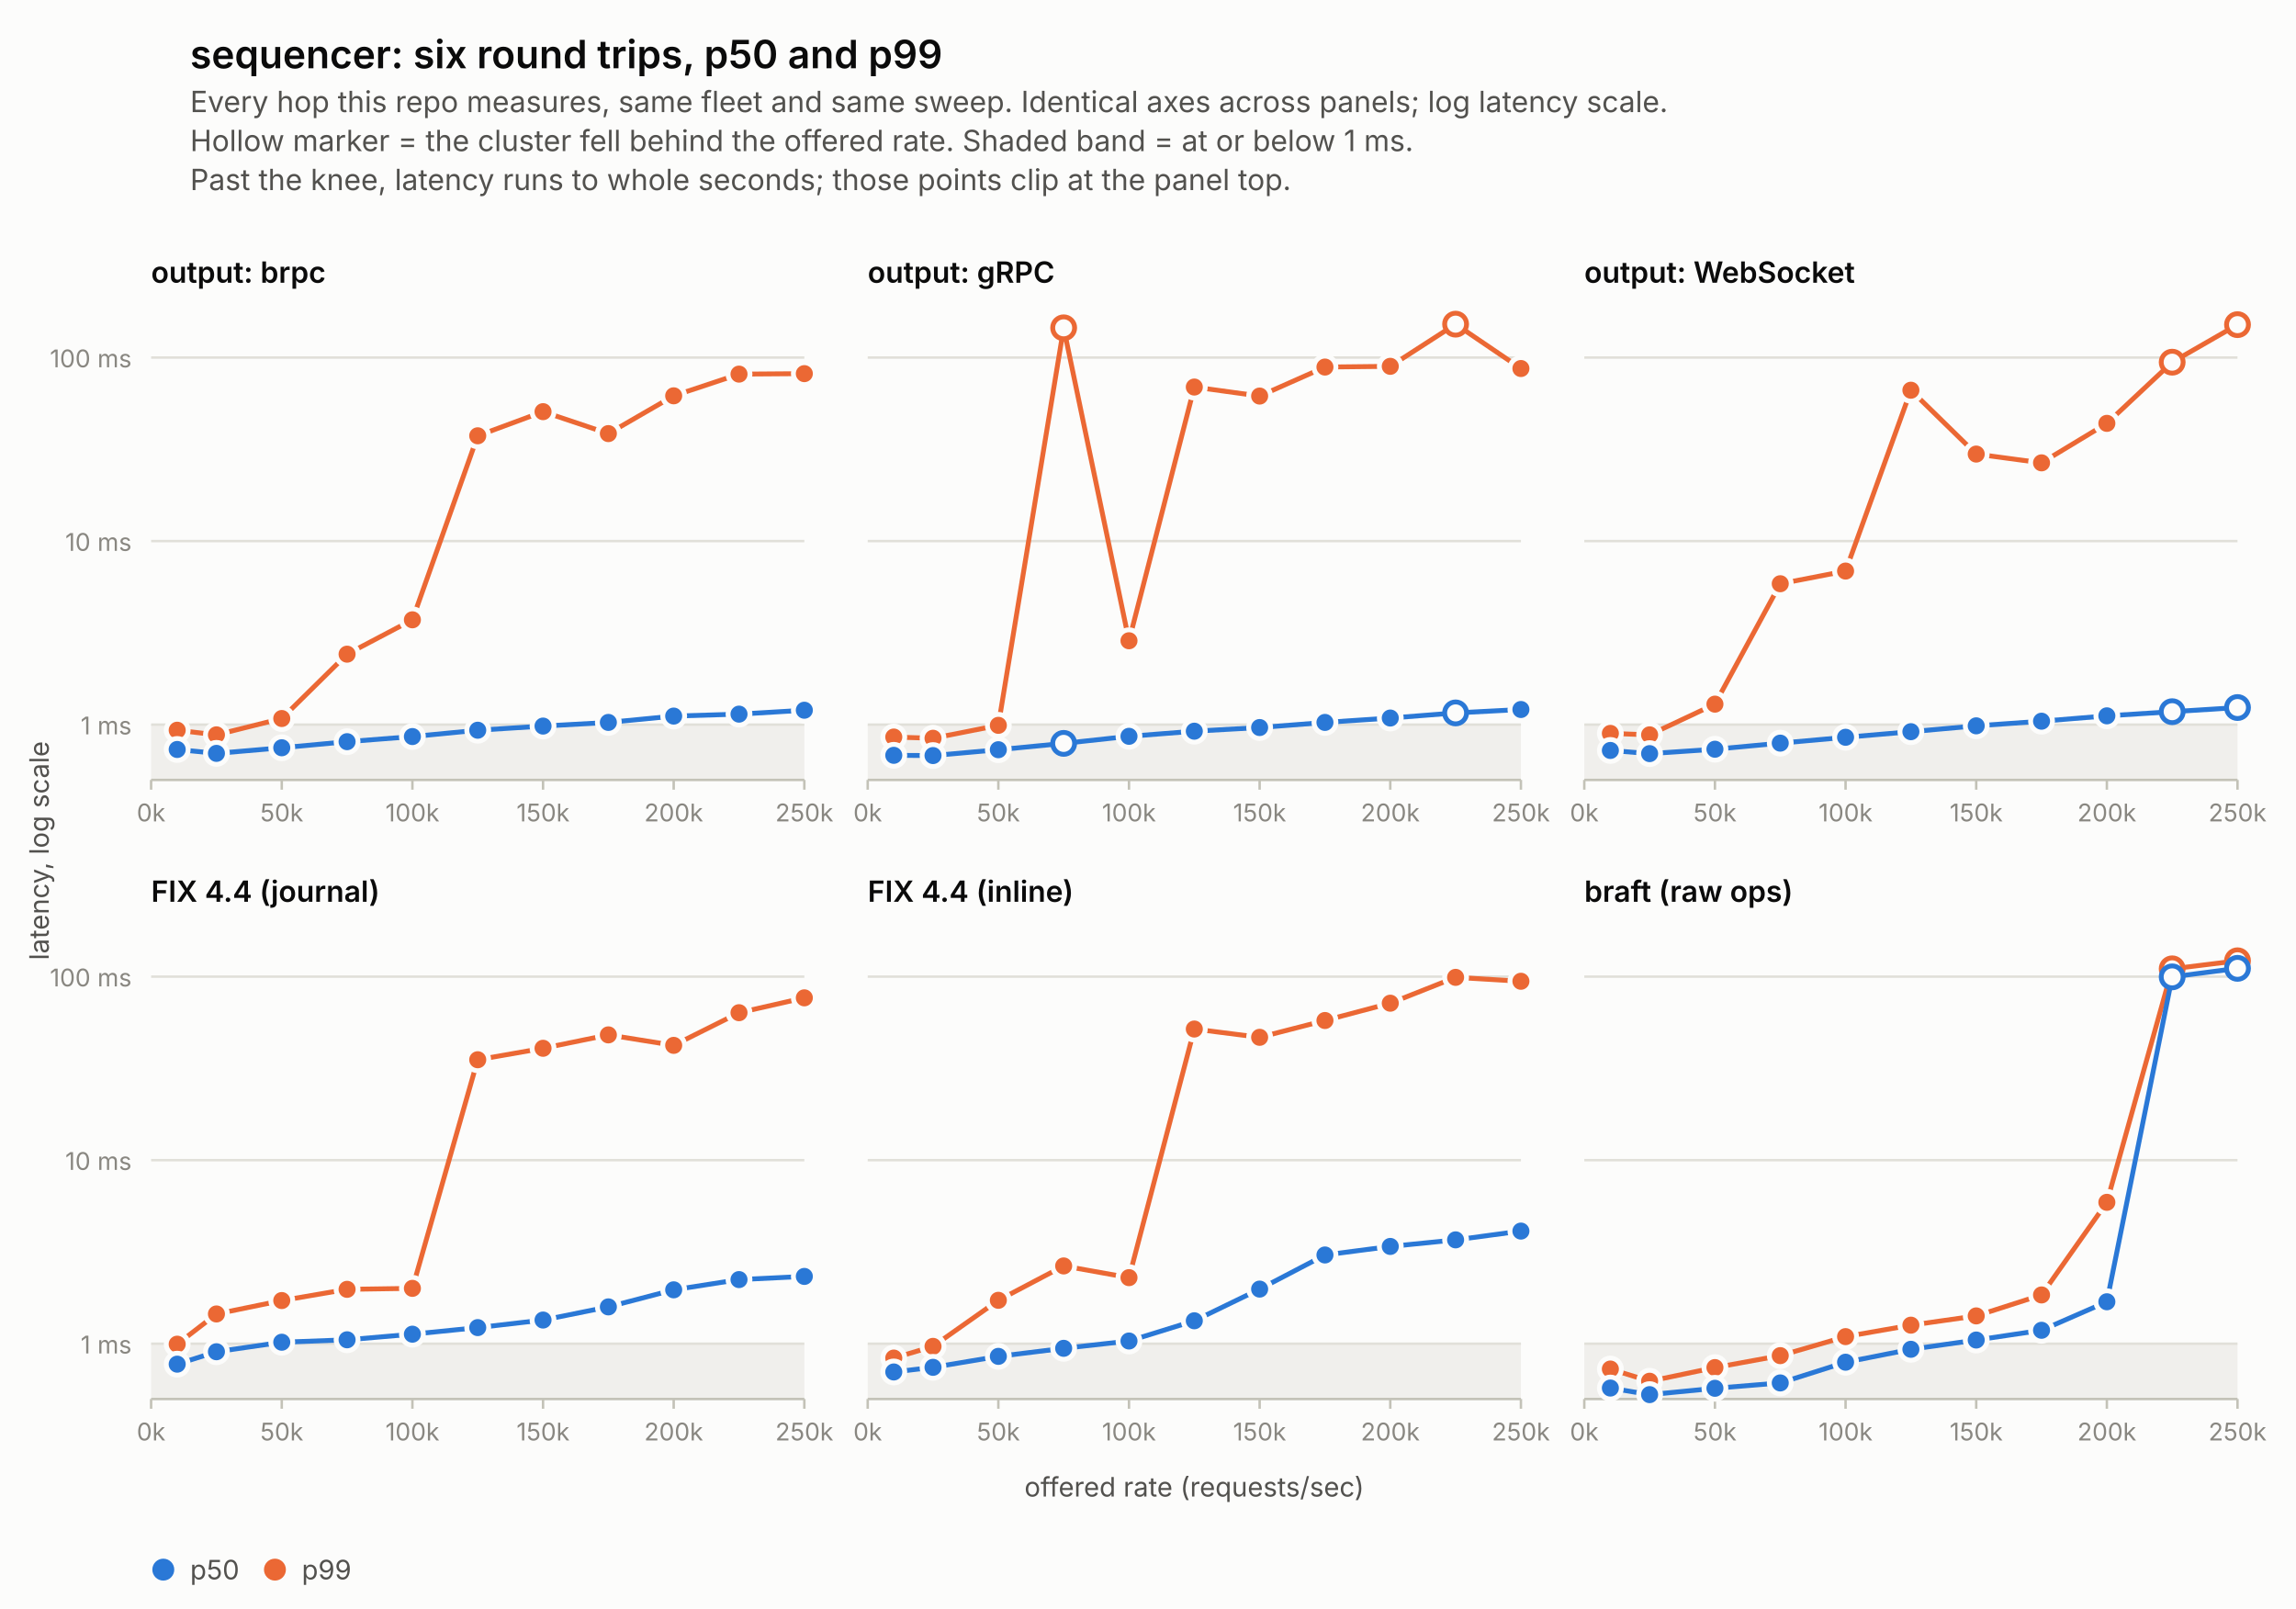
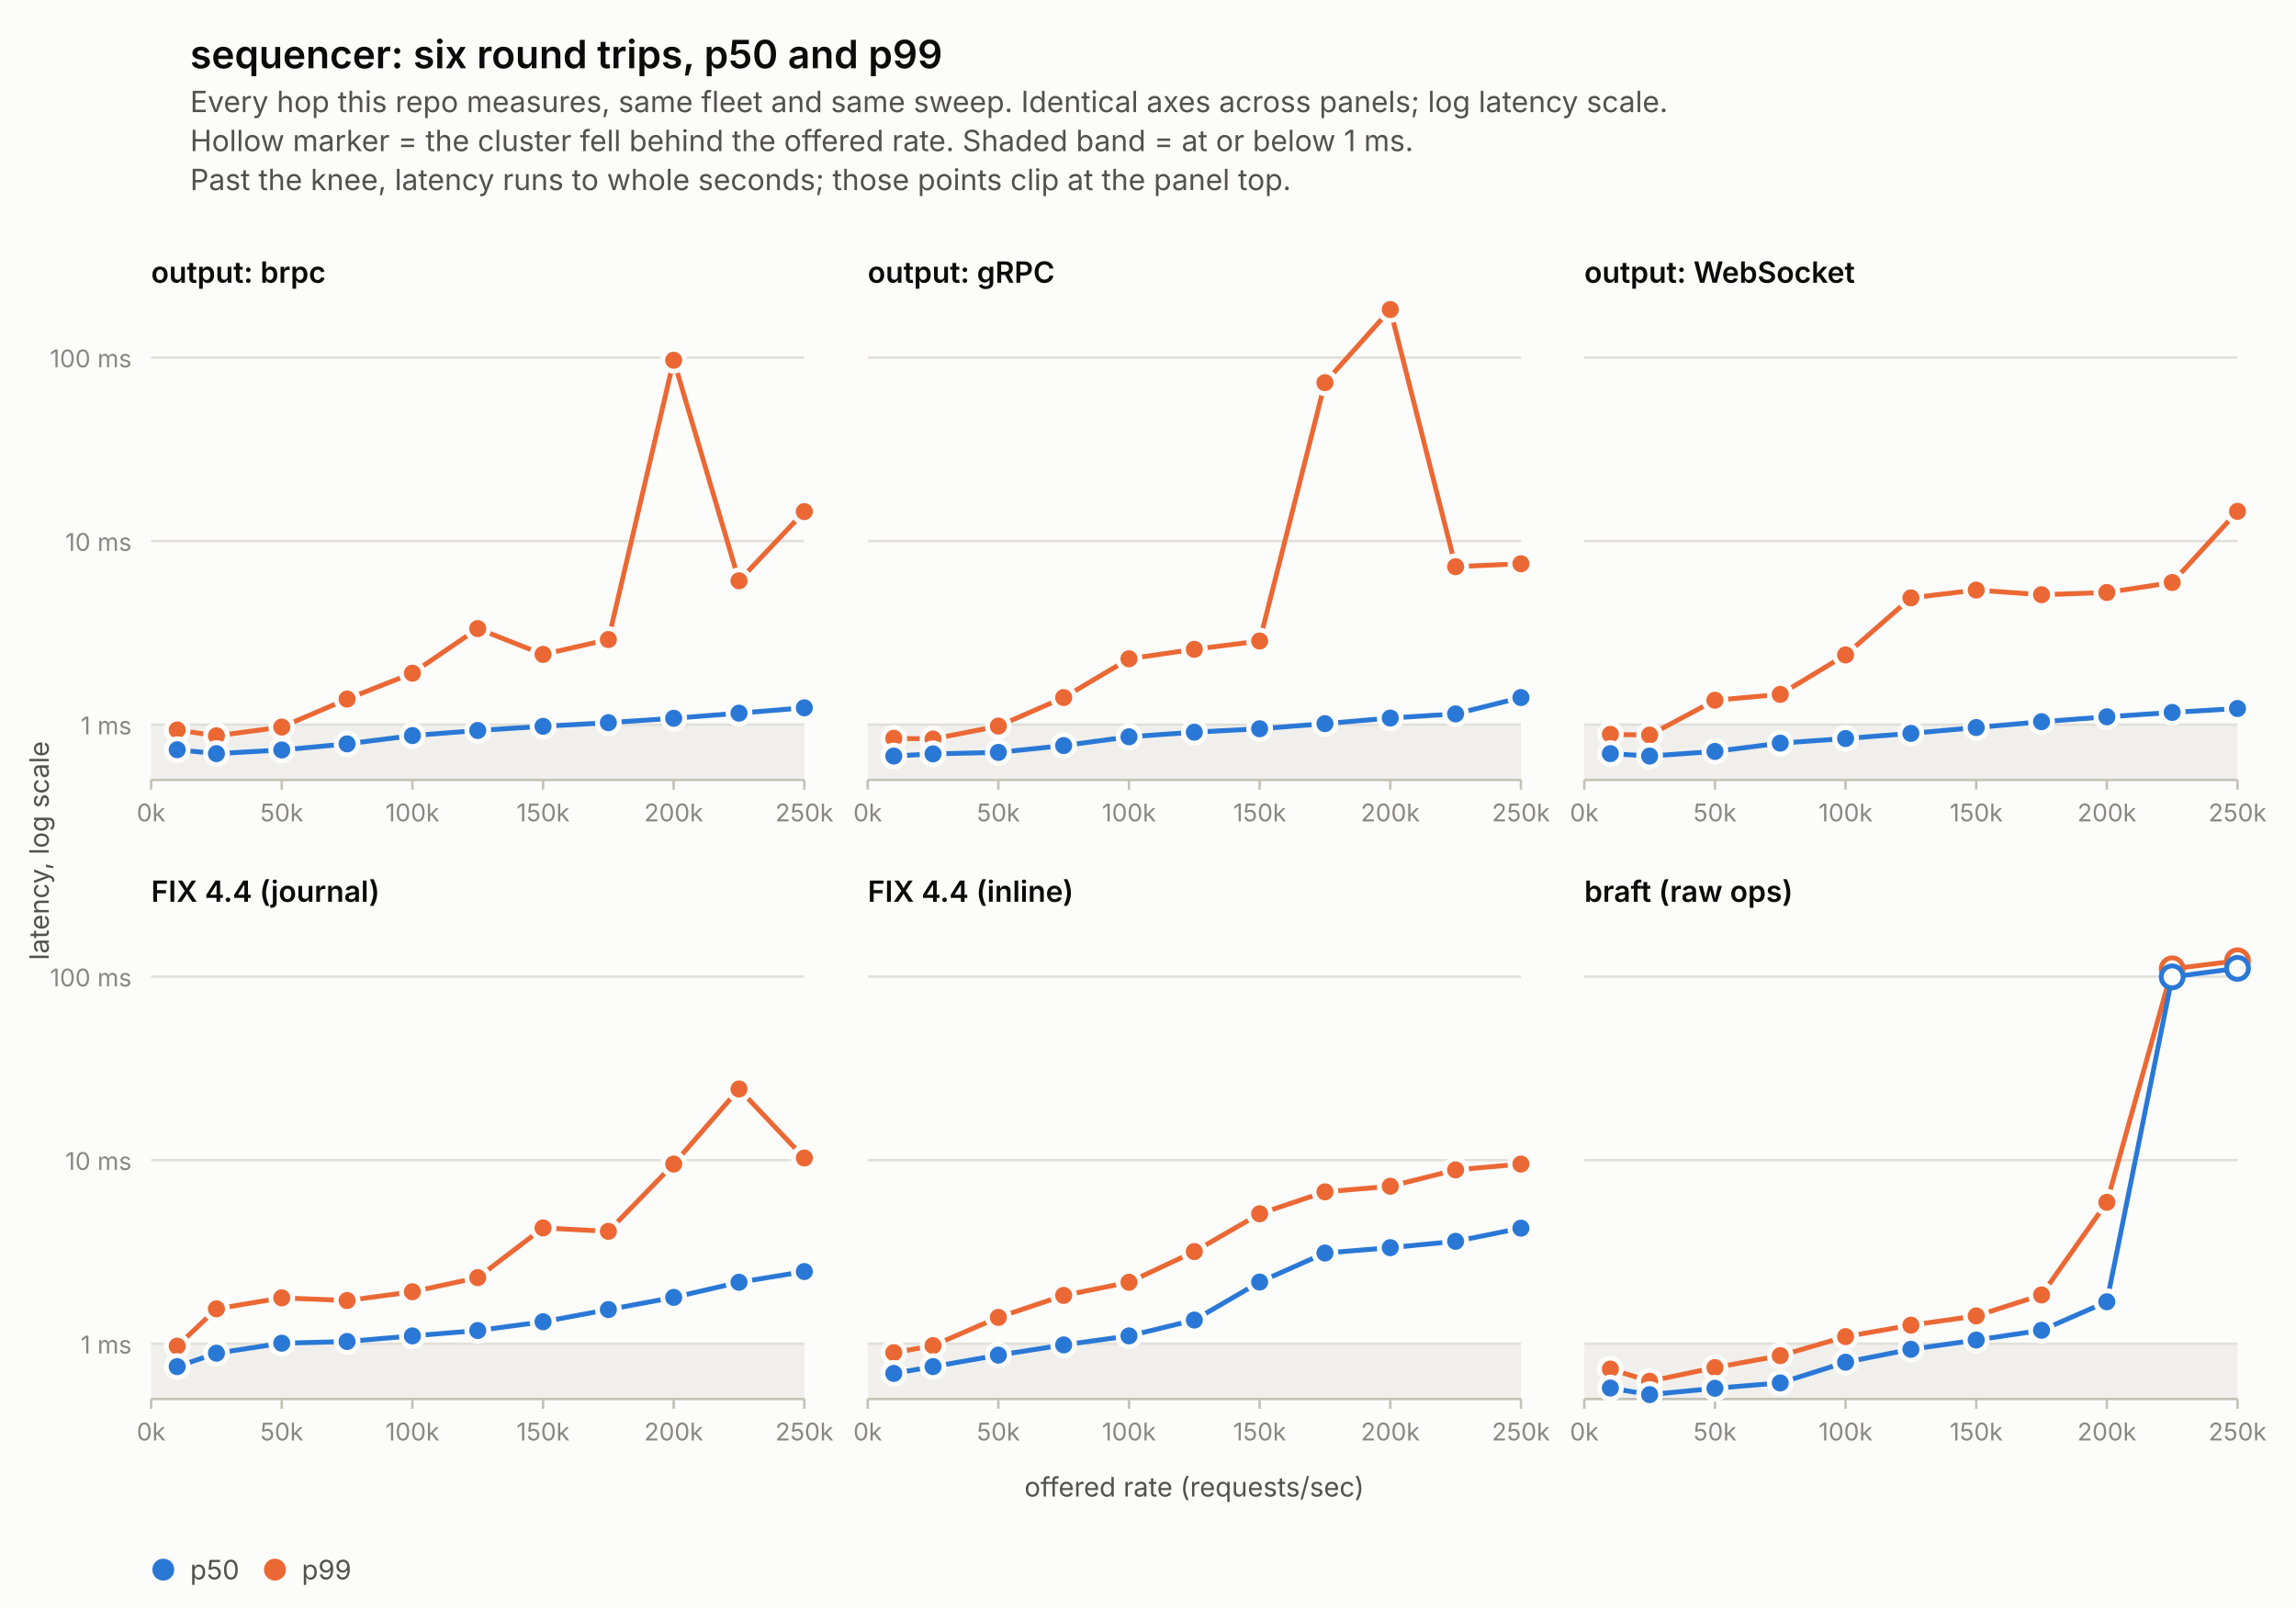
<svg xmlns="http://www.w3.org/2000/svg" width="942" height="660" viewBox="0 0 942 660" font-family="system-ui,-apple-system,&quot;Segoe UI&quot;,sans-serif" role="img" aria-label="sequencer: six round trips, p50 and p99">
  <rect width="942" height="660" fill="#fcfcfb" />
  <text x="78" y="28" font-size="16" font-weight="600" fill="#0b0b0b">sequencer: six round trips, p50 and p99</text>
  <text x="78" y="46" font-size="12" fill="#52514e">Every hop this repo measures, same fleet and same sweep. Identical axes across panels; log latency scale.</text>
  <text x="78" y="62" font-size="12" fill="#52514e">Hollow marker = the cluster fell behind the offered rate. Shaded band = at or below 1 ms.</text>
  <text x="78" y="78" font-size="12" fill="#52514e">Past the knee, latency runs to whole seconds; those points clip at the panel top.</text>
  <defs>
    <clipPath id="pan0">
      <rect x="56" y="118" width="280" height="208" />
    </clipPath>
    <clipPath id="pan1">
      <rect x="350" y="118" width="280" height="208" />
    </clipPath>
    <clipPath id="pan2">
      <rect x="644" y="118" width="280" height="208" />
    </clipPath>
    <clipPath id="pan3">
      <rect x="56" y="372" width="280" height="208" />
    </clipPath>
    <clipPath id="pan4">
      <rect x="350" y="372" width="280" height="208" />
    </clipPath>
    <clipPath id="pan5">
      <rect x="644" y="372" width="280" height="208" />
    </clipPath>
  </defs>
  <rect x="62" y="297.3" width="268" height="22.7" fill="#f0efec" />
  <line x1="62" y1="297.3" x2="330" y2="297.3" stroke="#e1e0d9" stroke-width="1" />
  <text x="54" y="301.3" font-size="10" fill="#898781" text-anchor="end">1 ms</text>
  <line x1="62" y1="222.0" x2="330" y2="222.0" stroke="#e1e0d9" stroke-width="1" />
  <text x="54" y="226.0" font-size="10" fill="#898781" text-anchor="end">10 ms</text>
  <line x1="62" y1="146.7" x2="330" y2="146.7" stroke="#e1e0d9" stroke-width="1" />
  <text x="54" y="150.7" font-size="10" fill="#898781" text-anchor="end">100 ms</text>
  <line x1="62" y1="320" x2="330" y2="320" stroke="#c3c2b7" stroke-width="1" />
  <line x1="62.0" y1="320" x2="62.0" y2="324" stroke="#c3c2b7" stroke-width="1" />
  <text x="62.0" y="337" font-size="10" fill="#898781" text-anchor="middle">0k</text>
  <line x1="115.6" y1="320" x2="115.6" y2="324" stroke="#c3c2b7" stroke-width="1" />
  <text x="115.6" y="337" font-size="10" fill="#898781" text-anchor="middle">50k</text>
  <line x1="169.2" y1="320" x2="169.2" y2="324" stroke="#c3c2b7" stroke-width="1" />
  <text x="169.2" y="337" font-size="10" fill="#898781" text-anchor="middle">100k</text>
  <line x1="222.8" y1="320" x2="222.8" y2="324" stroke="#c3c2b7" stroke-width="1" />
  <text x="222.8" y="337" font-size="10" fill="#898781" text-anchor="middle">150k</text>
  <line x1="276.4" y1="320" x2="276.4" y2="324" stroke="#c3c2b7" stroke-width="1" />
  <text x="276.4" y="337" font-size="10" fill="#898781" text-anchor="middle">200k</text>
  <line x1="330.0" y1="320" x2="330.0" y2="324" stroke="#c3c2b7" stroke-width="1" />
  <text x="330.0" y="337" font-size="10" fill="#898781" text-anchor="middle">250k</text>
  <text x="62" y="116" font-size="12" font-weight="600" fill="#0b0b0b">output: brpc</text>
  <g clip-path="url(#pan0)">
-     <path d="M72.7,299.6 L88.8,301.5 L115.6,294.8 L142.4,268.4 L169.2,254.3 L196.0,178.8 L222.8,168.9 L249.6,177.9 L276.4,162.4 L303.2,153.5 L330.0,153.3" fill="none" stroke="#eb6834" stroke-width="2" stroke-linejoin="round" stroke-linecap="round" />
-     <circle cx="72.7" cy="299.6" r="4.5" fill="#eb6834" stroke="#fcfcfb" stroke-width="2" />
-     <circle cx="88.8" cy="301.5" r="4.5" fill="#eb6834" stroke="#fcfcfb" stroke-width="2" />
-     <circle cx="115.6" cy="294.8" r="4.5" fill="#eb6834" stroke="#fcfcfb" stroke-width="2" />
-     <circle cx="142.4" cy="268.4" r="4.5" fill="#eb6834" stroke="#fcfcfb" stroke-width="2" />
-     <circle cx="169.2" cy="254.3" r="4.5" fill="#eb6834" stroke="#fcfcfb" stroke-width="2" />
-     <circle cx="196.0" cy="178.8" r="4.5" fill="#eb6834" stroke="#fcfcfb" stroke-width="2" />
-     <circle cx="222.8" cy="168.9" r="4.5" fill="#eb6834" stroke="#fcfcfb" stroke-width="2" />
-     <circle cx="249.6" cy="177.9" r="4.5" fill="#eb6834" stroke="#fcfcfb" stroke-width="2" />
-     <circle cx="276.4" cy="162.4" r="4.5" fill="#eb6834" stroke="#fcfcfb" stroke-width="2" />
-     <circle cx="303.2" cy="153.5" r="4.5" fill="#eb6834" stroke="#fcfcfb" stroke-width="2" />
-     <circle cx="330.0" cy="153.3" r="4.5" fill="#eb6834" stroke="#fcfcfb" stroke-width="2" />
-     <path d="M72.7,307.5 L88.8,309.1 L115.6,306.8 L142.4,304.3 L169.2,302.2 L196.0,299.6 L222.8,297.9 L249.6,296.4 L276.4,293.8 L303.2,293.0 L330.0,291.4" fill="none" stroke="#2a78d6" stroke-width="2" stroke-linejoin="round" stroke-linecap="round" />
-     <circle cx="72.7" cy="307.5" r="4.5" fill="#2a78d6" stroke="#fcfcfb" stroke-width="2" />
-     <circle cx="88.8" cy="309.1" r="4.5" fill="#2a78d6" stroke="#fcfcfb" stroke-width="2" />
-     <circle cx="115.6" cy="306.8" r="4.5" fill="#2a78d6" stroke="#fcfcfb" stroke-width="2" />
-     <circle cx="142.4" cy="304.3" r="4.5" fill="#2a78d6" stroke="#fcfcfb" stroke-width="2" />
-     <circle cx="169.2" cy="302.2" r="4.5" fill="#2a78d6" stroke="#fcfcfb" stroke-width="2" />
-     <circle cx="196.0" cy="299.6" r="4.5" fill="#2a78d6" stroke="#fcfcfb" stroke-width="2" />
-     <circle cx="222.8" cy="297.9" r="4.5" fill="#2a78d6" stroke="#fcfcfb" stroke-width="2" />
-     <circle cx="249.6" cy="296.4" r="4.5" fill="#2a78d6" stroke="#fcfcfb" stroke-width="2" />
-     <circle cx="276.4" cy="293.8" r="4.5" fill="#2a78d6" stroke="#fcfcfb" stroke-width="2" />
-     <circle cx="303.2" cy="293.0" r="4.5" fill="#2a78d6" stroke="#fcfcfb" stroke-width="2" />
-     <circle cx="330.0" cy="291.4" r="4.5" fill="#2a78d6" stroke="#fcfcfb" stroke-width="2" />
+     <path d="M72.7,299.5 L88.8,301.9 L115.6,298.3 L142.4,286.8 L169.2,276.2 L196.0,257.9 L222.8,268.5 L249.6,262.4 L276.4,147.8 L303.2,238.3 L330.0,209.9" fill="none" stroke="#eb6834" stroke-width="2" stroke-linejoin="round" stroke-linecap="round" />
+     <circle cx="72.7" cy="299.5" r="4.5" fill="#eb6834" stroke="#fcfcfb" stroke-width="2" />
+     <circle cx="88.8" cy="301.9" r="4.5" fill="#eb6834" stroke="#fcfcfb" stroke-width="2" />
+     <circle cx="115.6" cy="298.3" r="4.5" fill="#eb6834" stroke="#fcfcfb" stroke-width="2" />
+     <circle cx="142.4" cy="286.8" r="4.5" fill="#eb6834" stroke="#fcfcfb" stroke-width="2" />
+     <circle cx="169.2" cy="276.2" r="4.5" fill="#eb6834" stroke="#fcfcfb" stroke-width="2" />
+     <circle cx="196.0" cy="257.9" r="4.5" fill="#eb6834" stroke="#fcfcfb" stroke-width="2" />
+     <circle cx="222.8" cy="268.5" r="4.5" fill="#eb6834" stroke="#fcfcfb" stroke-width="2" />
+     <circle cx="249.6" cy="262.4" r="4.5" fill="#eb6834" stroke="#fcfcfb" stroke-width="2" />
+     <circle cx="276.4" cy="147.8" r="4.5" fill="#eb6834" stroke="#fcfcfb" stroke-width="2" />
+     <circle cx="303.2" cy="238.3" r="4.5" fill="#eb6834" stroke="#fcfcfb" stroke-width="2" />
+     <circle cx="330.0" cy="209.9" r="4.5" fill="#eb6834" stroke="#fcfcfb" stroke-width="2" />
+     <path d="M72.7,307.6 L88.8,309.2 L115.6,307.7 L142.4,305.2 L169.2,301.8 L196.0,299.7 L222.8,298.0 L249.6,296.5 L276.4,294.7 L303.2,292.6 L330.0,290.4" fill="none" stroke="#2a78d6" stroke-width="2" stroke-linejoin="round" stroke-linecap="round" />
+     <circle cx="72.7" cy="307.6" r="4.5" fill="#2a78d6" stroke="#fcfcfb" stroke-width="2" />
+     <circle cx="88.8" cy="309.2" r="4.5" fill="#2a78d6" stroke="#fcfcfb" stroke-width="2" />
+     <circle cx="115.6" cy="307.7" r="4.5" fill="#2a78d6" stroke="#fcfcfb" stroke-width="2" />
+     <circle cx="142.4" cy="305.2" r="4.5" fill="#2a78d6" stroke="#fcfcfb" stroke-width="2" />
+     <circle cx="169.2" cy="301.8" r="4.5" fill="#2a78d6" stroke="#fcfcfb" stroke-width="2" />
+     <circle cx="196.0" cy="299.7" r="4.5" fill="#2a78d6" stroke="#fcfcfb" stroke-width="2" />
+     <circle cx="222.8" cy="298.0" r="4.5" fill="#2a78d6" stroke="#fcfcfb" stroke-width="2" />
+     <circle cx="249.6" cy="296.5" r="4.5" fill="#2a78d6" stroke="#fcfcfb" stroke-width="2" />
+     <circle cx="276.4" cy="294.7" r="4.5" fill="#2a78d6" stroke="#fcfcfb" stroke-width="2" />
+     <circle cx="303.2" cy="292.6" r="4.5" fill="#2a78d6" stroke="#fcfcfb" stroke-width="2" />
+     <circle cx="330.0" cy="290.4" r="4.5" fill="#2a78d6" stroke="#fcfcfb" stroke-width="2" />
  </g>
  <rect x="356" y="297.3" width="268" height="22.7" fill="#f0efec" />
  <line x1="356" y1="297.3" x2="624" y2="297.3" stroke="#e1e0d9" stroke-width="1" />
  <line x1="356" y1="222.0" x2="624" y2="222.0" stroke="#e1e0d9" stroke-width="1" />
  <line x1="356" y1="146.7" x2="624" y2="146.7" stroke="#e1e0d9" stroke-width="1" />
  <line x1="356" y1="320" x2="624" y2="320" stroke="#c3c2b7" stroke-width="1" />
  <line x1="356.0" y1="320" x2="356.0" y2="324" stroke="#c3c2b7" stroke-width="1" />
  <text x="356.0" y="337" font-size="10" fill="#898781" text-anchor="middle">0k</text>
  <line x1="409.6" y1="320" x2="409.6" y2="324" stroke="#c3c2b7" stroke-width="1" />
  <text x="409.6" y="337" font-size="10" fill="#898781" text-anchor="middle">50k</text>
  <line x1="463.2" y1="320" x2="463.2" y2="324" stroke="#c3c2b7" stroke-width="1" />
  <text x="463.2" y="337" font-size="10" fill="#898781" text-anchor="middle">100k</text>
  <line x1="516.8" y1="320" x2="516.8" y2="324" stroke="#c3c2b7" stroke-width="1" />
  <text x="516.8" y="337" font-size="10" fill="#898781" text-anchor="middle">150k</text>
  <line x1="570.4" y1="320" x2="570.4" y2="324" stroke="#c3c2b7" stroke-width="1" />
  <text x="570.4" y="337" font-size="10" fill="#898781" text-anchor="middle">200k</text>
  <line x1="624.0" y1="320" x2="624.0" y2="324" stroke="#c3c2b7" stroke-width="1" />
  <text x="624.0" y="337" font-size="10" fill="#898781" text-anchor="middle">250k</text>
  <text x="356" y="116" font-size="12" font-weight="600" fill="#0b0b0b">output: gRPC</text>
  <g clip-path="url(#pan1)">
-     <path d="M366.7,302.4 L382.8,302.9 L409.6,297.6 L436.4,134.5 L463.2,262.9 L490.0,158.8 L516.8,162.5 L543.6,150.6 L570.4,150.3 L597.2,133.0 L624.0,151.2" fill="none" stroke="#eb6834" stroke-width="2" stroke-linejoin="round" stroke-linecap="round" />
-     <circle cx="366.7" cy="302.4" r="4.5" fill="#eb6834" stroke="#fcfcfb" stroke-width="2" />
-     <circle cx="382.8" cy="302.9" r="4.5" fill="#eb6834" stroke="#fcfcfb" stroke-width="2" />
-     <circle cx="409.6" cy="297.6" r="4.5" fill="#eb6834" stroke="#fcfcfb" stroke-width="2" />
-     <circle cx="436.4" cy="134.5" r="4.5" fill="#fcfcfb" stroke="#eb6834" stroke-width="2" />
-     <circle cx="463.2" cy="262.9" r="4.5" fill="#eb6834" stroke="#fcfcfb" stroke-width="2" />
-     <circle cx="490.0" cy="158.8" r="4.5" fill="#eb6834" stroke="#fcfcfb" stroke-width="2" />
-     <circle cx="516.8" cy="162.5" r="4.5" fill="#eb6834" stroke="#fcfcfb" stroke-width="2" />
-     <circle cx="543.6" cy="150.6" r="4.5" fill="#eb6834" stroke="#fcfcfb" stroke-width="2" />
-     <circle cx="570.4" cy="150.3" r="4.5" fill="#eb6834" stroke="#fcfcfb" stroke-width="2" />
-     <circle cx="597.2" cy="133.0" r="4.5" fill="#fcfcfb" stroke="#eb6834" stroke-width="2" />
-     <circle cx="624.0" cy="151.2" r="4.5" fill="#eb6834" stroke="#fcfcfb" stroke-width="2" />
-     <path d="M366.7,309.9 L382.8,310.0 L409.6,307.6 L436.4,305.0 L463.2,302.1 L490.0,300.0 L516.8,298.5 L543.6,296.4 L570.4,294.6 L597.2,292.5 L624.0,291.1" fill="none" stroke="#2a78d6" stroke-width="2" stroke-linejoin="round" stroke-linecap="round" />
-     <circle cx="366.7" cy="309.9" r="4.5" fill="#2a78d6" stroke="#fcfcfb" stroke-width="2" />
-     <circle cx="382.8" cy="310.0" r="4.5" fill="#2a78d6" stroke="#fcfcfb" stroke-width="2" />
-     <circle cx="409.6" cy="307.6" r="4.5" fill="#2a78d6" stroke="#fcfcfb" stroke-width="2" />
-     <circle cx="436.4" cy="305.0" r="4.5" fill="#fcfcfb" stroke="#2a78d6" stroke-width="2" />
-     <circle cx="463.2" cy="302.1" r="4.5" fill="#2a78d6" stroke="#fcfcfb" stroke-width="2" />
-     <circle cx="490.0" cy="300.0" r="4.5" fill="#2a78d6" stroke="#fcfcfb" stroke-width="2" />
-     <circle cx="516.8" cy="298.5" r="4.5" fill="#2a78d6" stroke="#fcfcfb" stroke-width="2" />
-     <circle cx="543.6" cy="296.4" r="4.5" fill="#2a78d6" stroke="#fcfcfb" stroke-width="2" />
+     <path d="M366.7,302.9 L382.8,303.2 L409.6,297.9 L436.4,286.2 L463.2,270.3 L490.0,266.4 L516.8,263.0 L543.6,157.0 L570.4,127.0 L597.2,232.5 L624.0,231.3" fill="none" stroke="#eb6834" stroke-width="2" stroke-linejoin="round" stroke-linecap="round" />
+     <circle cx="366.7" cy="302.9" r="4.5" fill="#eb6834" stroke="#fcfcfb" stroke-width="2" />
+     <circle cx="382.8" cy="303.2" r="4.5" fill="#eb6834" stroke="#fcfcfb" stroke-width="2" />
+     <circle cx="409.6" cy="297.9" r="4.5" fill="#eb6834" stroke="#fcfcfb" stroke-width="2" />
+     <circle cx="436.4" cy="286.2" r="4.5" fill="#eb6834" stroke="#fcfcfb" stroke-width="2" />
+     <circle cx="463.2" cy="270.3" r="4.5" fill="#eb6834" stroke="#fcfcfb" stroke-width="2" />
+     <circle cx="490.0" cy="266.4" r="4.5" fill="#eb6834" stroke="#fcfcfb" stroke-width="2" />
+     <circle cx="516.8" cy="263.0" r="4.5" fill="#eb6834" stroke="#fcfcfb" stroke-width="2" />
+     <circle cx="543.6" cy="157.0" r="4.5" fill="#eb6834" stroke="#fcfcfb" stroke-width="2" />
+     <circle cx="570.4" cy="127.0" r="4.5" fill="#eb6834" stroke="#fcfcfb" stroke-width="2" />
+     <circle cx="597.2" cy="232.5" r="4.5" fill="#eb6834" stroke="#fcfcfb" stroke-width="2" />
+     <circle cx="624.0" cy="231.3" r="4.5" fill="#eb6834" stroke="#fcfcfb" stroke-width="2" />
+     <path d="M366.7,310.2 L382.8,309.3 L409.6,308.7 L436.4,305.9 L463.2,302.3 L490.0,300.4 L516.8,299.0 L543.6,296.9 L570.4,294.6 L597.2,292.9 L624.0,286.2" fill="none" stroke="#2a78d6" stroke-width="2" stroke-linejoin="round" stroke-linecap="round" />
+     <circle cx="366.7" cy="310.2" r="4.5" fill="#2a78d6" stroke="#fcfcfb" stroke-width="2" />
+     <circle cx="382.8" cy="309.3" r="4.5" fill="#2a78d6" stroke="#fcfcfb" stroke-width="2" />
+     <circle cx="409.6" cy="308.7" r="4.5" fill="#2a78d6" stroke="#fcfcfb" stroke-width="2" />
+     <circle cx="436.4" cy="305.9" r="4.5" fill="#2a78d6" stroke="#fcfcfb" stroke-width="2" />
+     <circle cx="463.2" cy="302.3" r="4.5" fill="#2a78d6" stroke="#fcfcfb" stroke-width="2" />
+     <circle cx="490.0" cy="300.4" r="4.5" fill="#2a78d6" stroke="#fcfcfb" stroke-width="2" />
+     <circle cx="516.8" cy="299.0" r="4.5" fill="#2a78d6" stroke="#fcfcfb" stroke-width="2" />
+     <circle cx="543.6" cy="296.9" r="4.5" fill="#2a78d6" stroke="#fcfcfb" stroke-width="2" />
    <circle cx="570.4" cy="294.6" r="4.5" fill="#2a78d6" stroke="#fcfcfb" stroke-width="2" />
-     <circle cx="597.2" cy="292.5" r="4.5" fill="#fcfcfb" stroke="#2a78d6" stroke-width="2" />
-     <circle cx="624.0" cy="291.1" r="4.5" fill="#2a78d6" stroke="#fcfcfb" stroke-width="2" />
+     <circle cx="597.2" cy="292.9" r="4.5" fill="#2a78d6" stroke="#fcfcfb" stroke-width="2" />
+     <circle cx="624.0" cy="286.2" r="4.5" fill="#2a78d6" stroke="#fcfcfb" stroke-width="2" />
  </g>
  <rect x="650" y="297.3" width="268" height="22.7" fill="#f0efec" />
  <line x1="650" y1="297.3" x2="918" y2="297.3" stroke="#e1e0d9" stroke-width="1" />
  <line x1="650" y1="222.0" x2="918" y2="222.0" stroke="#e1e0d9" stroke-width="1" />
  <line x1="650" y1="146.7" x2="918" y2="146.7" stroke="#e1e0d9" stroke-width="1" />
  <line x1="650" y1="320" x2="918" y2="320" stroke="#c3c2b7" stroke-width="1" />
  <line x1="650.0" y1="320" x2="650.0" y2="324" stroke="#c3c2b7" stroke-width="1" />
  <text x="650.0" y="337" font-size="10" fill="#898781" text-anchor="middle">0k</text>
  <line x1="703.6" y1="320" x2="703.6" y2="324" stroke="#c3c2b7" stroke-width="1" />
  <text x="703.6" y="337" font-size="10" fill="#898781" text-anchor="middle">50k</text>
  <line x1="757.2" y1="320" x2="757.2" y2="324" stroke="#c3c2b7" stroke-width="1" />
  <text x="757.2" y="337" font-size="10" fill="#898781" text-anchor="middle">100k</text>
  <line x1="810.8" y1="320" x2="810.8" y2="324" stroke="#c3c2b7" stroke-width="1" />
  <text x="810.8" y="337" font-size="10" fill="#898781" text-anchor="middle">150k</text>
  <line x1="864.4" y1="320" x2="864.4" y2="324" stroke="#c3c2b7" stroke-width="1" />
  <text x="864.4" y="337" font-size="10" fill="#898781" text-anchor="middle">200k</text>
  <line x1="918.0" y1="320" x2="918.0" y2="324" stroke="#c3c2b7" stroke-width="1" />
  <text x="918.0" y="337" font-size="10" fill="#898781" text-anchor="middle">250k</text>
  <text x="650" y="116" font-size="12" font-weight="600" fill="#0b0b0b">output: WebSocket</text>
  <g clip-path="url(#pan2)">
-     <path d="M660.7,300.9 L676.8,301.5 L703.6,288.9 L730.4,239.5 L757.2,234.3 L784.0,160.1 L810.8,186.3 L837.6,189.9 L864.4,173.7 L891.2,148.6 L918.0,133.2" fill="none" stroke="#eb6834" stroke-width="2" stroke-linejoin="round" stroke-linecap="round" />
-     <circle cx="660.7" cy="300.9" r="4.5" fill="#eb6834" stroke="#fcfcfb" stroke-width="2" />
-     <circle cx="676.8" cy="301.5" r="4.5" fill="#eb6834" stroke="#fcfcfb" stroke-width="2" />
-     <circle cx="703.6" cy="288.9" r="4.5" fill="#eb6834" stroke="#fcfcfb" stroke-width="2" />
-     <circle cx="730.4" cy="239.5" r="4.5" fill="#eb6834" stroke="#fcfcfb" stroke-width="2" />
-     <circle cx="757.2" cy="234.3" r="4.5" fill="#eb6834" stroke="#fcfcfb" stroke-width="2" />
-     <circle cx="784.0" cy="160.1" r="4.5" fill="#eb6834" stroke="#fcfcfb" stroke-width="2" />
-     <circle cx="810.8" cy="186.3" r="4.5" fill="#eb6834" stroke="#fcfcfb" stroke-width="2" />
-     <circle cx="837.6" cy="189.9" r="4.5" fill="#eb6834" stroke="#fcfcfb" stroke-width="2" />
-     <circle cx="864.4" cy="173.7" r="4.5" fill="#eb6834" stroke="#fcfcfb" stroke-width="2" />
-     <circle cx="891.2" cy="148.6" r="4.5" fill="#fcfcfb" stroke="#eb6834" stroke-width="2" />
-     <circle cx="918.0" cy="133.2" r="4.5" fill="#fcfcfb" stroke="#eb6834" stroke-width="2" />
-     <path d="M660.7,307.9 L676.8,309.2 L703.6,307.4 L730.4,304.9 L757.2,302.5 L784.0,300.2 L810.8,297.8 L837.6,295.9 L864.4,293.7 L891.2,292.0 L918.0,290.3" fill="none" stroke="#2a78d6" stroke-width="2" stroke-linejoin="round" stroke-linecap="round" />
-     <circle cx="660.7" cy="307.9" r="4.5" fill="#2a78d6" stroke="#fcfcfb" stroke-width="2" />
-     <circle cx="676.8" cy="309.2" r="4.5" fill="#2a78d6" stroke="#fcfcfb" stroke-width="2" />
-     <circle cx="703.6" cy="307.4" r="4.5" fill="#2a78d6" stroke="#fcfcfb" stroke-width="2" />
+     <path d="M660.7,301.3 L676.8,301.6 L703.6,287.3 L730.4,284.9 L757.2,268.7 L784.0,245.3 L810.8,242.1 L837.6,244.0 L864.4,243.1 L891.2,239.0 L918.0,209.8" fill="none" stroke="#eb6834" stroke-width="2" stroke-linejoin="round" stroke-linecap="round" />
+     <circle cx="660.7" cy="301.3" r="4.5" fill="#eb6834" stroke="#fcfcfb" stroke-width="2" />
+     <circle cx="676.8" cy="301.6" r="4.5" fill="#eb6834" stroke="#fcfcfb" stroke-width="2" />
+     <circle cx="703.6" cy="287.3" r="4.5" fill="#eb6834" stroke="#fcfcfb" stroke-width="2" />
+     <circle cx="730.4" cy="284.9" r="4.5" fill="#eb6834" stroke="#fcfcfb" stroke-width="2" />
+     <circle cx="757.2" cy="268.7" r="4.5" fill="#eb6834" stroke="#fcfcfb" stroke-width="2" />
+     <circle cx="784.0" cy="245.3" r="4.5" fill="#eb6834" stroke="#fcfcfb" stroke-width="2" />
+     <circle cx="810.8" cy="242.1" r="4.5" fill="#eb6834" stroke="#fcfcfb" stroke-width="2" />
+     <circle cx="837.6" cy="244.0" r="4.5" fill="#eb6834" stroke="#fcfcfb" stroke-width="2" />
+     <circle cx="864.4" cy="243.1" r="4.5" fill="#eb6834" stroke="#fcfcfb" stroke-width="2" />
+     <circle cx="891.2" cy="239.0" r="4.5" fill="#eb6834" stroke="#fcfcfb" stroke-width="2" />
+     <circle cx="918.0" cy="209.8" r="4.5" fill="#eb6834" stroke="#fcfcfb" stroke-width="2" />
+     <path d="M660.7,309.2 L676.8,310.2 L703.6,308.3 L730.4,304.9 L757.2,303.0 L784.0,300.9 L810.8,298.5 L837.6,296.1 L864.4,294.1 L891.2,292.3 L918.0,290.7" fill="none" stroke="#2a78d6" stroke-width="2" stroke-linejoin="round" stroke-linecap="round" />
+     <circle cx="660.7" cy="309.2" r="4.5" fill="#2a78d6" stroke="#fcfcfb" stroke-width="2" />
+     <circle cx="676.8" cy="310.2" r="4.5" fill="#2a78d6" stroke="#fcfcfb" stroke-width="2" />
+     <circle cx="703.6" cy="308.3" r="4.5" fill="#2a78d6" stroke="#fcfcfb" stroke-width="2" />
    <circle cx="730.4" cy="304.9" r="4.5" fill="#2a78d6" stroke="#fcfcfb" stroke-width="2" />
-     <circle cx="757.2" cy="302.5" r="4.5" fill="#2a78d6" stroke="#fcfcfb" stroke-width="2" />
-     <circle cx="784.0" cy="300.2" r="4.5" fill="#2a78d6" stroke="#fcfcfb" stroke-width="2" />
-     <circle cx="810.8" cy="297.8" r="4.5" fill="#2a78d6" stroke="#fcfcfb" stroke-width="2" />
-     <circle cx="837.6" cy="295.9" r="4.5" fill="#2a78d6" stroke="#fcfcfb" stroke-width="2" />
-     <circle cx="864.4" cy="293.7" r="4.5" fill="#2a78d6" stroke="#fcfcfb" stroke-width="2" />
-     <circle cx="891.2" cy="292.0" r="4.5" fill="#fcfcfb" stroke="#2a78d6" stroke-width="2" />
-     <circle cx="918.0" cy="290.3" r="4.5" fill="#fcfcfb" stroke="#2a78d6" stroke-width="2" />
+     <circle cx="757.2" cy="303.0" r="4.5" fill="#2a78d6" stroke="#fcfcfb" stroke-width="2" />
+     <circle cx="784.0" cy="300.9" r="4.5" fill="#2a78d6" stroke="#fcfcfb" stroke-width="2" />
+     <circle cx="810.8" cy="298.5" r="4.5" fill="#2a78d6" stroke="#fcfcfb" stroke-width="2" />
+     <circle cx="837.6" cy="296.1" r="4.5" fill="#2a78d6" stroke="#fcfcfb" stroke-width="2" />
+     <circle cx="864.4" cy="294.1" r="4.5" fill="#2a78d6" stroke="#fcfcfb" stroke-width="2" />
+     <circle cx="891.2" cy="292.3" r="4.5" fill="#2a78d6" stroke="#fcfcfb" stroke-width="2" />
+     <circle cx="918.0" cy="290.7" r="4.5" fill="#2a78d6" stroke="#fcfcfb" stroke-width="2" />
  </g>
  <rect x="62" y="551.3" width="268" height="22.7" fill="#f0efec" />
  <line x1="62" y1="551.3" x2="330" y2="551.3" stroke="#e1e0d9" stroke-width="1" />
  <text x="54" y="555.3" font-size="10" fill="#898781" text-anchor="end">1 ms</text>
  <line x1="62" y1="476.0" x2="330" y2="476.0" stroke="#e1e0d9" stroke-width="1" />
  <text x="54" y="480.0" font-size="10" fill="#898781" text-anchor="end">10 ms</text>
  <line x1="62" y1="400.7" x2="330" y2="400.7" stroke="#e1e0d9" stroke-width="1" />
  <text x="54" y="404.7" font-size="10" fill="#898781" text-anchor="end">100 ms</text>
  <line x1="62" y1="574" x2="330" y2="574" stroke="#c3c2b7" stroke-width="1" />
  <line x1="62.0" y1="574" x2="62.0" y2="578" stroke="#c3c2b7" stroke-width="1" />
  <text x="62.0" y="591" font-size="10" fill="#898781" text-anchor="middle">0k</text>
  <line x1="115.6" y1="574" x2="115.6" y2="578" stroke="#c3c2b7" stroke-width="1" />
  <text x="115.6" y="591" font-size="10" fill="#898781" text-anchor="middle">50k</text>
  <line x1="169.2" y1="574" x2="169.2" y2="578" stroke="#c3c2b7" stroke-width="1" />
  <text x="169.2" y="591" font-size="10" fill="#898781" text-anchor="middle">100k</text>
  <line x1="222.8" y1="574" x2="222.8" y2="578" stroke="#c3c2b7" stroke-width="1" />
  <text x="222.8" y="591" font-size="10" fill="#898781" text-anchor="middle">150k</text>
  <line x1="276.4" y1="574" x2="276.4" y2="578" stroke="#c3c2b7" stroke-width="1" />
  <text x="276.4" y="591" font-size="10" fill="#898781" text-anchor="middle">200k</text>
  <line x1="330.0" y1="574" x2="330.0" y2="578" stroke="#c3c2b7" stroke-width="1" />
  <text x="330.0" y="591" font-size="10" fill="#898781" text-anchor="middle">250k</text>
  <text x="62" y="370" font-size="12" font-weight="600" fill="#0b0b0b">FIX 4.4 (journal)</text>
  <g clip-path="url(#pan3)">
-     <path d="M72.7,551.5 L88.8,539.1 L115.6,533.6 L142.4,529.0 L169.2,528.6 L196.0,434.8 L222.8,430.1 L249.6,424.6 L276.4,428.9 L303.2,415.5 L330.0,409.4" fill="none" stroke="#eb6834" stroke-width="2" stroke-linejoin="round" stroke-linecap="round" />
-     <circle cx="72.7" cy="551.5" r="4.5" fill="#eb6834" stroke="#fcfcfb" stroke-width="2" />
-     <circle cx="88.8" cy="539.1" r="4.5" fill="#eb6834" stroke="#fcfcfb" stroke-width="2" />
-     <circle cx="115.6" cy="533.6" r="4.5" fill="#eb6834" stroke="#fcfcfb" stroke-width="2" />
-     <circle cx="142.4" cy="529.0" r="4.5" fill="#eb6834" stroke="#fcfcfb" stroke-width="2" />
-     <circle cx="169.2" cy="528.6" r="4.5" fill="#eb6834" stroke="#fcfcfb" stroke-width="2" />
-     <circle cx="196.0" cy="434.8" r="4.5" fill="#eb6834" stroke="#fcfcfb" stroke-width="2" />
-     <circle cx="222.8" cy="430.1" r="4.5" fill="#eb6834" stroke="#fcfcfb" stroke-width="2" />
-     <circle cx="249.6" cy="424.6" r="4.5" fill="#eb6834" stroke="#fcfcfb" stroke-width="2" />
-     <circle cx="276.4" cy="428.9" r="4.5" fill="#eb6834" stroke="#fcfcfb" stroke-width="2" />
-     <circle cx="303.2" cy="415.5" r="4.5" fill="#eb6834" stroke="#fcfcfb" stroke-width="2" />
-     <circle cx="330.0" cy="409.4" r="4.5" fill="#eb6834" stroke="#fcfcfb" stroke-width="2" />
-     <path d="M72.7,559.7 L88.8,554.6 L115.6,550.7 L142.4,549.7 L169.2,547.4 L196.0,544.7 L222.8,541.6 L249.6,536.2 L276.4,529.2 L303.2,525.0 L330.0,523.7" fill="none" stroke="#2a78d6" stroke-width="2" stroke-linejoin="round" stroke-linecap="round" />
-     <circle cx="72.7" cy="559.7" r="4.5" fill="#2a78d6" stroke="#fcfcfb" stroke-width="2" />
-     <circle cx="88.8" cy="554.6" r="4.5" fill="#2a78d6" stroke="#fcfcfb" stroke-width="2" />
-     <circle cx="115.6" cy="550.7" r="4.5" fill="#2a78d6" stroke="#fcfcfb" stroke-width="2" />
-     <circle cx="142.4" cy="549.7" r="4.5" fill="#2a78d6" stroke="#fcfcfb" stroke-width="2" />
-     <circle cx="169.2" cy="547.4" r="4.5" fill="#2a78d6" stroke="#fcfcfb" stroke-width="2" />
-     <circle cx="196.0" cy="544.7" r="4.5" fill="#2a78d6" stroke="#fcfcfb" stroke-width="2" />
-     <circle cx="222.8" cy="541.6" r="4.5" fill="#2a78d6" stroke="#fcfcfb" stroke-width="2" />
-     <circle cx="249.6" cy="536.2" r="4.5" fill="#2a78d6" stroke="#fcfcfb" stroke-width="2" />
-     <circle cx="276.4" cy="529.2" r="4.5" fill="#2a78d6" stroke="#fcfcfb" stroke-width="2" />
-     <circle cx="303.2" cy="525.0" r="4.5" fill="#2a78d6" stroke="#fcfcfb" stroke-width="2" />
-     <circle cx="330.0" cy="523.7" r="4.5" fill="#2a78d6" stroke="#fcfcfb" stroke-width="2" />
+     <path d="M72.7,552.3 L88.8,537.0 L115.6,532.5 L142.4,533.6 L169.2,530.0 L196.0,524.2 L222.8,503.8 L249.6,505.2 L276.4,477.6 L303.2,446.8 L330.0,475.1" fill="none" stroke="#eb6834" stroke-width="2" stroke-linejoin="round" stroke-linecap="round" />
+     <circle cx="72.7" cy="552.3" r="4.5" fill="#eb6834" stroke="#fcfcfb" stroke-width="2" />
+     <circle cx="88.8" cy="537.0" r="4.5" fill="#eb6834" stroke="#fcfcfb" stroke-width="2" />
+     <circle cx="115.6" cy="532.5" r="4.5" fill="#eb6834" stroke="#fcfcfb" stroke-width="2" />
+     <circle cx="142.4" cy="533.6" r="4.5" fill="#eb6834" stroke="#fcfcfb" stroke-width="2" />
+     <circle cx="169.2" cy="530.0" r="4.5" fill="#eb6834" stroke="#fcfcfb" stroke-width="2" />
+     <circle cx="196.0" cy="524.2" r="4.5" fill="#eb6834" stroke="#fcfcfb" stroke-width="2" />
+     <circle cx="222.8" cy="503.8" r="4.5" fill="#eb6834" stroke="#fcfcfb" stroke-width="2" />
+     <circle cx="249.6" cy="505.2" r="4.5" fill="#eb6834" stroke="#fcfcfb" stroke-width="2" />
+     <circle cx="276.4" cy="477.6" r="4.5" fill="#eb6834" stroke="#fcfcfb" stroke-width="2" />
+     <circle cx="303.2" cy="446.8" r="4.5" fill="#eb6834" stroke="#fcfcfb" stroke-width="2" />
+     <circle cx="330.0" cy="475.1" r="4.5" fill="#eb6834" stroke="#fcfcfb" stroke-width="2" />
+     <path d="M72.7,560.7 L88.8,555.2 L115.6,551.1 L142.4,550.4 L169.2,548.1 L196.0,545.9 L222.8,542.3 L249.6,537.3 L276.4,532.3 L303.2,526.1 L330.0,521.7" fill="none" stroke="#2a78d6" stroke-width="2" stroke-linejoin="round" stroke-linecap="round" />
+     <circle cx="72.7" cy="560.7" r="4.5" fill="#2a78d6" stroke="#fcfcfb" stroke-width="2" />
+     <circle cx="88.8" cy="555.2" r="4.5" fill="#2a78d6" stroke="#fcfcfb" stroke-width="2" />
+     <circle cx="115.6" cy="551.1" r="4.5" fill="#2a78d6" stroke="#fcfcfb" stroke-width="2" />
+     <circle cx="142.4" cy="550.4" r="4.5" fill="#2a78d6" stroke="#fcfcfb" stroke-width="2" />
+     <circle cx="169.2" cy="548.1" r="4.5" fill="#2a78d6" stroke="#fcfcfb" stroke-width="2" />
+     <circle cx="196.0" cy="545.9" r="4.5" fill="#2a78d6" stroke="#fcfcfb" stroke-width="2" />
+     <circle cx="222.8" cy="542.3" r="4.5" fill="#2a78d6" stroke="#fcfcfb" stroke-width="2" />
+     <circle cx="249.6" cy="537.3" r="4.5" fill="#2a78d6" stroke="#fcfcfb" stroke-width="2" />
+     <circle cx="276.4" cy="532.3" r="4.5" fill="#2a78d6" stroke="#fcfcfb" stroke-width="2" />
+     <circle cx="303.2" cy="526.1" r="4.5" fill="#2a78d6" stroke="#fcfcfb" stroke-width="2" />
+     <circle cx="330.0" cy="521.7" r="4.5" fill="#2a78d6" stroke="#fcfcfb" stroke-width="2" />
  </g>
  <rect x="356" y="551.3" width="268" height="22.7" fill="#f0efec" />
  <line x1="356" y1="551.3" x2="624" y2="551.3" stroke="#e1e0d9" stroke-width="1" />
  <line x1="356" y1="476.0" x2="624" y2="476.0" stroke="#e1e0d9" stroke-width="1" />
  <line x1="356" y1="400.7" x2="624" y2="400.7" stroke="#e1e0d9" stroke-width="1" />
  <line x1="356" y1="574" x2="624" y2="574" stroke="#c3c2b7" stroke-width="1" />
  <line x1="356.0" y1="574" x2="356.0" y2="578" stroke="#c3c2b7" stroke-width="1" />
  <text x="356.0" y="591" font-size="10" fill="#898781" text-anchor="middle">0k</text>
  <line x1="409.6" y1="574" x2="409.6" y2="578" stroke="#c3c2b7" stroke-width="1" />
  <text x="409.6" y="591" font-size="10" fill="#898781" text-anchor="middle">50k</text>
  <line x1="463.2" y1="574" x2="463.2" y2="578" stroke="#c3c2b7" stroke-width="1" />
  <text x="463.2" y="591" font-size="10" fill="#898781" text-anchor="middle">100k</text>
  <line x1="516.8" y1="574" x2="516.8" y2="578" stroke="#c3c2b7" stroke-width="1" />
  <text x="516.8" y="591" font-size="10" fill="#898781" text-anchor="middle">150k</text>
  <line x1="570.4" y1="574" x2="570.4" y2="578" stroke="#c3c2b7" stroke-width="1" />
  <text x="570.4" y="591" font-size="10" fill="#898781" text-anchor="middle">200k</text>
  <line x1="624.0" y1="574" x2="624.0" y2="578" stroke="#c3c2b7" stroke-width="1" />
  <text x="624.0" y="591" font-size="10" fill="#898781" text-anchor="middle">250k</text>
  <text x="356" y="370" font-size="12" font-weight="600" fill="#0b0b0b">FIX 4.4 (inline)</text>
  <g clip-path="url(#pan4)">
-     <path d="M366.7,557.2 L382.8,552.4 L409.6,533.5 L436.4,519.4 L463.2,524.2 L490.0,422.2 L516.8,425.6 L543.6,418.7 L570.4,411.6 L597.2,401.0 L624.0,402.6" fill="none" stroke="#eb6834" stroke-width="2" stroke-linejoin="round" stroke-linecap="round" />
-     <circle cx="366.7" cy="557.2" r="4.5" fill="#eb6834" stroke="#fcfcfb" stroke-width="2" />
-     <circle cx="382.8" cy="552.4" r="4.5" fill="#eb6834" stroke="#fcfcfb" stroke-width="2" />
-     <circle cx="409.6" cy="533.5" r="4.5" fill="#eb6834" stroke="#fcfcfb" stroke-width="2" />
-     <circle cx="436.4" cy="519.4" r="4.5" fill="#eb6834" stroke="#fcfcfb" stroke-width="2" />
-     <circle cx="463.2" cy="524.2" r="4.5" fill="#eb6834" stroke="#fcfcfb" stroke-width="2" />
-     <circle cx="490.0" cy="422.2" r="4.5" fill="#eb6834" stroke="#fcfcfb" stroke-width="2" />
-     <circle cx="516.8" cy="425.6" r="4.5" fill="#eb6834" stroke="#fcfcfb" stroke-width="2" />
-     <circle cx="543.6" cy="418.7" r="4.5" fill="#eb6834" stroke="#fcfcfb" stroke-width="2" />
-     <circle cx="570.4" cy="411.6" r="4.5" fill="#eb6834" stroke="#fcfcfb" stroke-width="2" />
-     <circle cx="597.2" cy="401.0" r="4.5" fill="#eb6834" stroke="#fcfcfb" stroke-width="2" />
-     <circle cx="624.0" cy="402.6" r="4.5" fill="#eb6834" stroke="#fcfcfb" stroke-width="2" />
-     <path d="M366.7,562.9 L382.8,561.0 L409.6,556.5 L436.4,553.2 L463.2,550.2 L490.0,541.9 L516.8,528.9 L543.6,514.9 L570.4,511.4 L597.2,508.7 L624.0,505.1" fill="none" stroke="#2a78d6" stroke-width="2" stroke-linejoin="round" stroke-linecap="round" />
-     <circle cx="366.7" cy="562.9" r="4.5" fill="#2a78d6" stroke="#fcfcfb" stroke-width="2" />
-     <circle cx="382.8" cy="561.0" r="4.5" fill="#2a78d6" stroke="#fcfcfb" stroke-width="2" />
-     <circle cx="409.6" cy="556.5" r="4.5" fill="#2a78d6" stroke="#fcfcfb" stroke-width="2" />
-     <circle cx="436.4" cy="553.2" r="4.5" fill="#2a78d6" stroke="#fcfcfb" stroke-width="2" />
-     <circle cx="463.2" cy="550.2" r="4.5" fill="#2a78d6" stroke="#fcfcfb" stroke-width="2" />
-     <circle cx="490.0" cy="541.9" r="4.5" fill="#2a78d6" stroke="#fcfcfb" stroke-width="2" />
-     <circle cx="516.8" cy="528.9" r="4.5" fill="#2a78d6" stroke="#fcfcfb" stroke-width="2" />
-     <circle cx="543.6" cy="514.9" r="4.5" fill="#2a78d6" stroke="#fcfcfb" stroke-width="2" />
-     <circle cx="570.4" cy="511.4" r="4.5" fill="#2a78d6" stroke="#fcfcfb" stroke-width="2" />
-     <circle cx="597.2" cy="508.7" r="4.5" fill="#2a78d6" stroke="#fcfcfb" stroke-width="2" />
-     <circle cx="624.0" cy="505.1" r="4.5" fill="#2a78d6" stroke="#fcfcfb" stroke-width="2" />
+     <path d="M366.7,555.0 L382.8,552.1 L409.6,540.5 L436.4,531.5 L463.2,526.1 L490.0,513.5 L516.8,498.0 L543.6,489.0 L570.4,486.7 L597.2,480.0 L624.0,477.6" fill="none" stroke="#eb6834" stroke-width="2" stroke-linejoin="round" stroke-linecap="round" />
+     <circle cx="366.7" cy="555.0" r="4.5" fill="#eb6834" stroke="#fcfcfb" stroke-width="2" />
+     <circle cx="382.8" cy="552.1" r="4.5" fill="#eb6834" stroke="#fcfcfb" stroke-width="2" />
+     <circle cx="409.6" cy="540.5" r="4.5" fill="#eb6834" stroke="#fcfcfb" stroke-width="2" />
+     <circle cx="436.4" cy="531.5" r="4.5" fill="#eb6834" stroke="#fcfcfb" stroke-width="2" />
+     <circle cx="463.2" cy="526.1" r="4.5" fill="#eb6834" stroke="#fcfcfb" stroke-width="2" />
+     <circle cx="490.0" cy="513.5" r="4.5" fill="#eb6834" stroke="#fcfcfb" stroke-width="2" />
+     <circle cx="516.8" cy="498.0" r="4.5" fill="#eb6834" stroke="#fcfcfb" stroke-width="2" />
+     <circle cx="543.6" cy="489.0" r="4.5" fill="#eb6834" stroke="#fcfcfb" stroke-width="2" />
+     <circle cx="570.4" cy="486.7" r="4.5" fill="#eb6834" stroke="#fcfcfb" stroke-width="2" />
+     <circle cx="597.2" cy="480.0" r="4.5" fill="#eb6834" stroke="#fcfcfb" stroke-width="2" />
+     <circle cx="624.0" cy="477.6" r="4.5" fill="#eb6834" stroke="#fcfcfb" stroke-width="2" />
+     <path d="M366.7,563.5 L382.8,560.7 L409.6,556.0 L436.4,551.8 L463.2,548.1 L490.0,541.6 L516.8,526.0 L543.6,514.1 L570.4,511.9 L597.2,509.3 L624.0,503.9" fill="none" stroke="#2a78d6" stroke-width="2" stroke-linejoin="round" stroke-linecap="round" />
+     <circle cx="366.7" cy="563.5" r="4.5" fill="#2a78d6" stroke="#fcfcfb" stroke-width="2" />
+     <circle cx="382.8" cy="560.7" r="4.5" fill="#2a78d6" stroke="#fcfcfb" stroke-width="2" />
+     <circle cx="409.6" cy="556.0" r="4.5" fill="#2a78d6" stroke="#fcfcfb" stroke-width="2" />
+     <circle cx="436.4" cy="551.8" r="4.5" fill="#2a78d6" stroke="#fcfcfb" stroke-width="2" />
+     <circle cx="463.2" cy="548.1" r="4.5" fill="#2a78d6" stroke="#fcfcfb" stroke-width="2" />
+     <circle cx="490.0" cy="541.6" r="4.5" fill="#2a78d6" stroke="#fcfcfb" stroke-width="2" />
+     <circle cx="516.8" cy="526.0" r="4.5" fill="#2a78d6" stroke="#fcfcfb" stroke-width="2" />
+     <circle cx="543.6" cy="514.1" r="4.5" fill="#2a78d6" stroke="#fcfcfb" stroke-width="2" />
+     <circle cx="570.4" cy="511.9" r="4.5" fill="#2a78d6" stroke="#fcfcfb" stroke-width="2" />
+     <circle cx="597.2" cy="509.3" r="4.5" fill="#2a78d6" stroke="#fcfcfb" stroke-width="2" />
+     <circle cx="624.0" cy="503.9" r="4.5" fill="#2a78d6" stroke="#fcfcfb" stroke-width="2" />
  </g>
  <rect x="650" y="551.3" width="268" height="22.7" fill="#f0efec" />
  <line x1="650" y1="551.3" x2="918" y2="551.3" stroke="#e1e0d9" stroke-width="1" />
  <line x1="650" y1="476.0" x2="918" y2="476.0" stroke="#e1e0d9" stroke-width="1" />
  <line x1="650" y1="400.7" x2="918" y2="400.7" stroke="#e1e0d9" stroke-width="1" />
  <line x1="650" y1="574" x2="918" y2="574" stroke="#c3c2b7" stroke-width="1" />
  <line x1="650.0" y1="574" x2="650.0" y2="578" stroke="#c3c2b7" stroke-width="1" />
  <text x="650.0" y="591" font-size="10" fill="#898781" text-anchor="middle">0k</text>
  <line x1="703.6" y1="574" x2="703.6" y2="578" stroke="#c3c2b7" stroke-width="1" />
  <text x="703.6" y="591" font-size="10" fill="#898781" text-anchor="middle">50k</text>
  <line x1="757.2" y1="574" x2="757.2" y2="578" stroke="#c3c2b7" stroke-width="1" />
  <text x="757.2" y="591" font-size="10" fill="#898781" text-anchor="middle">100k</text>
  <line x1="810.8" y1="574" x2="810.8" y2="578" stroke="#c3c2b7" stroke-width="1" />
  <text x="810.8" y="591" font-size="10" fill="#898781" text-anchor="middle">150k</text>
  <line x1="864.4" y1="574" x2="864.4" y2="578" stroke="#c3c2b7" stroke-width="1" />
  <text x="864.4" y="591" font-size="10" fill="#898781" text-anchor="middle">200k</text>
  <line x1="918.0" y1="574" x2="918.0" y2="578" stroke="#c3c2b7" stroke-width="1" />
  <text x="918.0" y="591" font-size="10" fill="#898781" text-anchor="middle">250k</text>
  <text x="650" y="370" font-size="12" font-weight="600" fill="#0b0b0b">braft (raw ops)</text>
  <g clip-path="url(#pan5)">
    <path d="M660.7,561.7 L676.8,566.7 L703.6,561.1 L730.4,556.2 L757.2,548.4 L784.0,543.7 L810.8,539.9 L837.6,531.3 L864.4,493.3 L891.2,397.5 L918.0,394.2" fill="none" stroke="#eb6834" stroke-width="2" stroke-linejoin="round" stroke-linecap="round" />
    <circle cx="660.7" cy="561.7" r="4.5" fill="#eb6834" stroke="#fcfcfb" stroke-width="2" />
    <circle cx="676.8" cy="566.7" r="4.5" fill="#eb6834" stroke="#fcfcfb" stroke-width="2" />
    <circle cx="703.6" cy="561.1" r="4.5" fill="#eb6834" stroke="#fcfcfb" stroke-width="2" />
    <circle cx="730.4" cy="556.2" r="4.5" fill="#eb6834" stroke="#fcfcfb" stroke-width="2" />
    <circle cx="757.2" cy="548.4" r="4.5" fill="#eb6834" stroke="#fcfcfb" stroke-width="2" />
    <circle cx="784.0" cy="543.7" r="4.5" fill="#eb6834" stroke="#fcfcfb" stroke-width="2" />
    <circle cx="810.8" cy="539.9" r="4.5" fill="#eb6834" stroke="#fcfcfb" stroke-width="2" />
    <circle cx="837.6" cy="531.3" r="4.5" fill="#eb6834" stroke="#fcfcfb" stroke-width="2" />
    <circle cx="864.4" cy="493.3" r="4.5" fill="#eb6834" stroke="#fcfcfb" stroke-width="2" />
    <circle cx="891.2" cy="397.5" r="4.5" fill="#fcfcfb" stroke="#eb6834" stroke-width="2" />
    <circle cx="918.0" cy="394.2" r="4.5" fill="#fcfcfb" stroke="#eb6834" stroke-width="2" />
    <path d="M660.7,569.5 L676.8,572.2 L703.6,569.6 L730.4,567.4 L757.2,558.9 L784.0,553.6 L810.8,549.8 L837.6,545.8 L864.4,534.1 L891.2,400.8 L918.0,397.3" fill="none" stroke="#2a78d6" stroke-width="2" stroke-linejoin="round" stroke-linecap="round" />
    <circle cx="660.7" cy="569.5" r="4.5" fill="#2a78d6" stroke="#fcfcfb" stroke-width="2" />
    <circle cx="676.8" cy="572.2" r="4.5" fill="#2a78d6" stroke="#fcfcfb" stroke-width="2" />
    <circle cx="703.6" cy="569.6" r="4.5" fill="#2a78d6" stroke="#fcfcfb" stroke-width="2" />
    <circle cx="730.4" cy="567.4" r="4.5" fill="#2a78d6" stroke="#fcfcfb" stroke-width="2" />
    <circle cx="757.2" cy="558.9" r="4.5" fill="#2a78d6" stroke="#fcfcfb" stroke-width="2" />
    <circle cx="784.0" cy="553.6" r="4.5" fill="#2a78d6" stroke="#fcfcfb" stroke-width="2" />
    <circle cx="810.8" cy="549.8" r="4.5" fill="#2a78d6" stroke="#fcfcfb" stroke-width="2" />
    <circle cx="837.6" cy="545.8" r="4.5" fill="#2a78d6" stroke="#fcfcfb" stroke-width="2" />
    <circle cx="864.4" cy="534.1" r="4.5" fill="#2a78d6" stroke="#fcfcfb" stroke-width="2" />
    <circle cx="891.2" cy="400.8" r="4.5" fill="#fcfcfb" stroke="#2a78d6" stroke-width="2" />
    <circle cx="918.0" cy="397.3" r="4.5" fill="#fcfcfb" stroke="#2a78d6" stroke-width="2" />
  </g>
  <text x="20" y="349" font-size="11" fill="#52514e" text-anchor="middle" transform="rotate(-90 20 349)">latency, log scale</text>
  <text x="490" y="614" font-size="11" fill="#52514e" text-anchor="middle">offered rate (requests/sec)</text>
  <circle cx="67" cy="644" r="4.5" fill="#2a78d6" />
  <text x="78" y="648" font-size="11" fill="#52514e">p50</text>
  <circle cx="112.8" cy="644" r="4.5" fill="#eb6834" />
  <text x="123.8" y="648" font-size="11" fill="#52514e">p99</text>
</svg>
